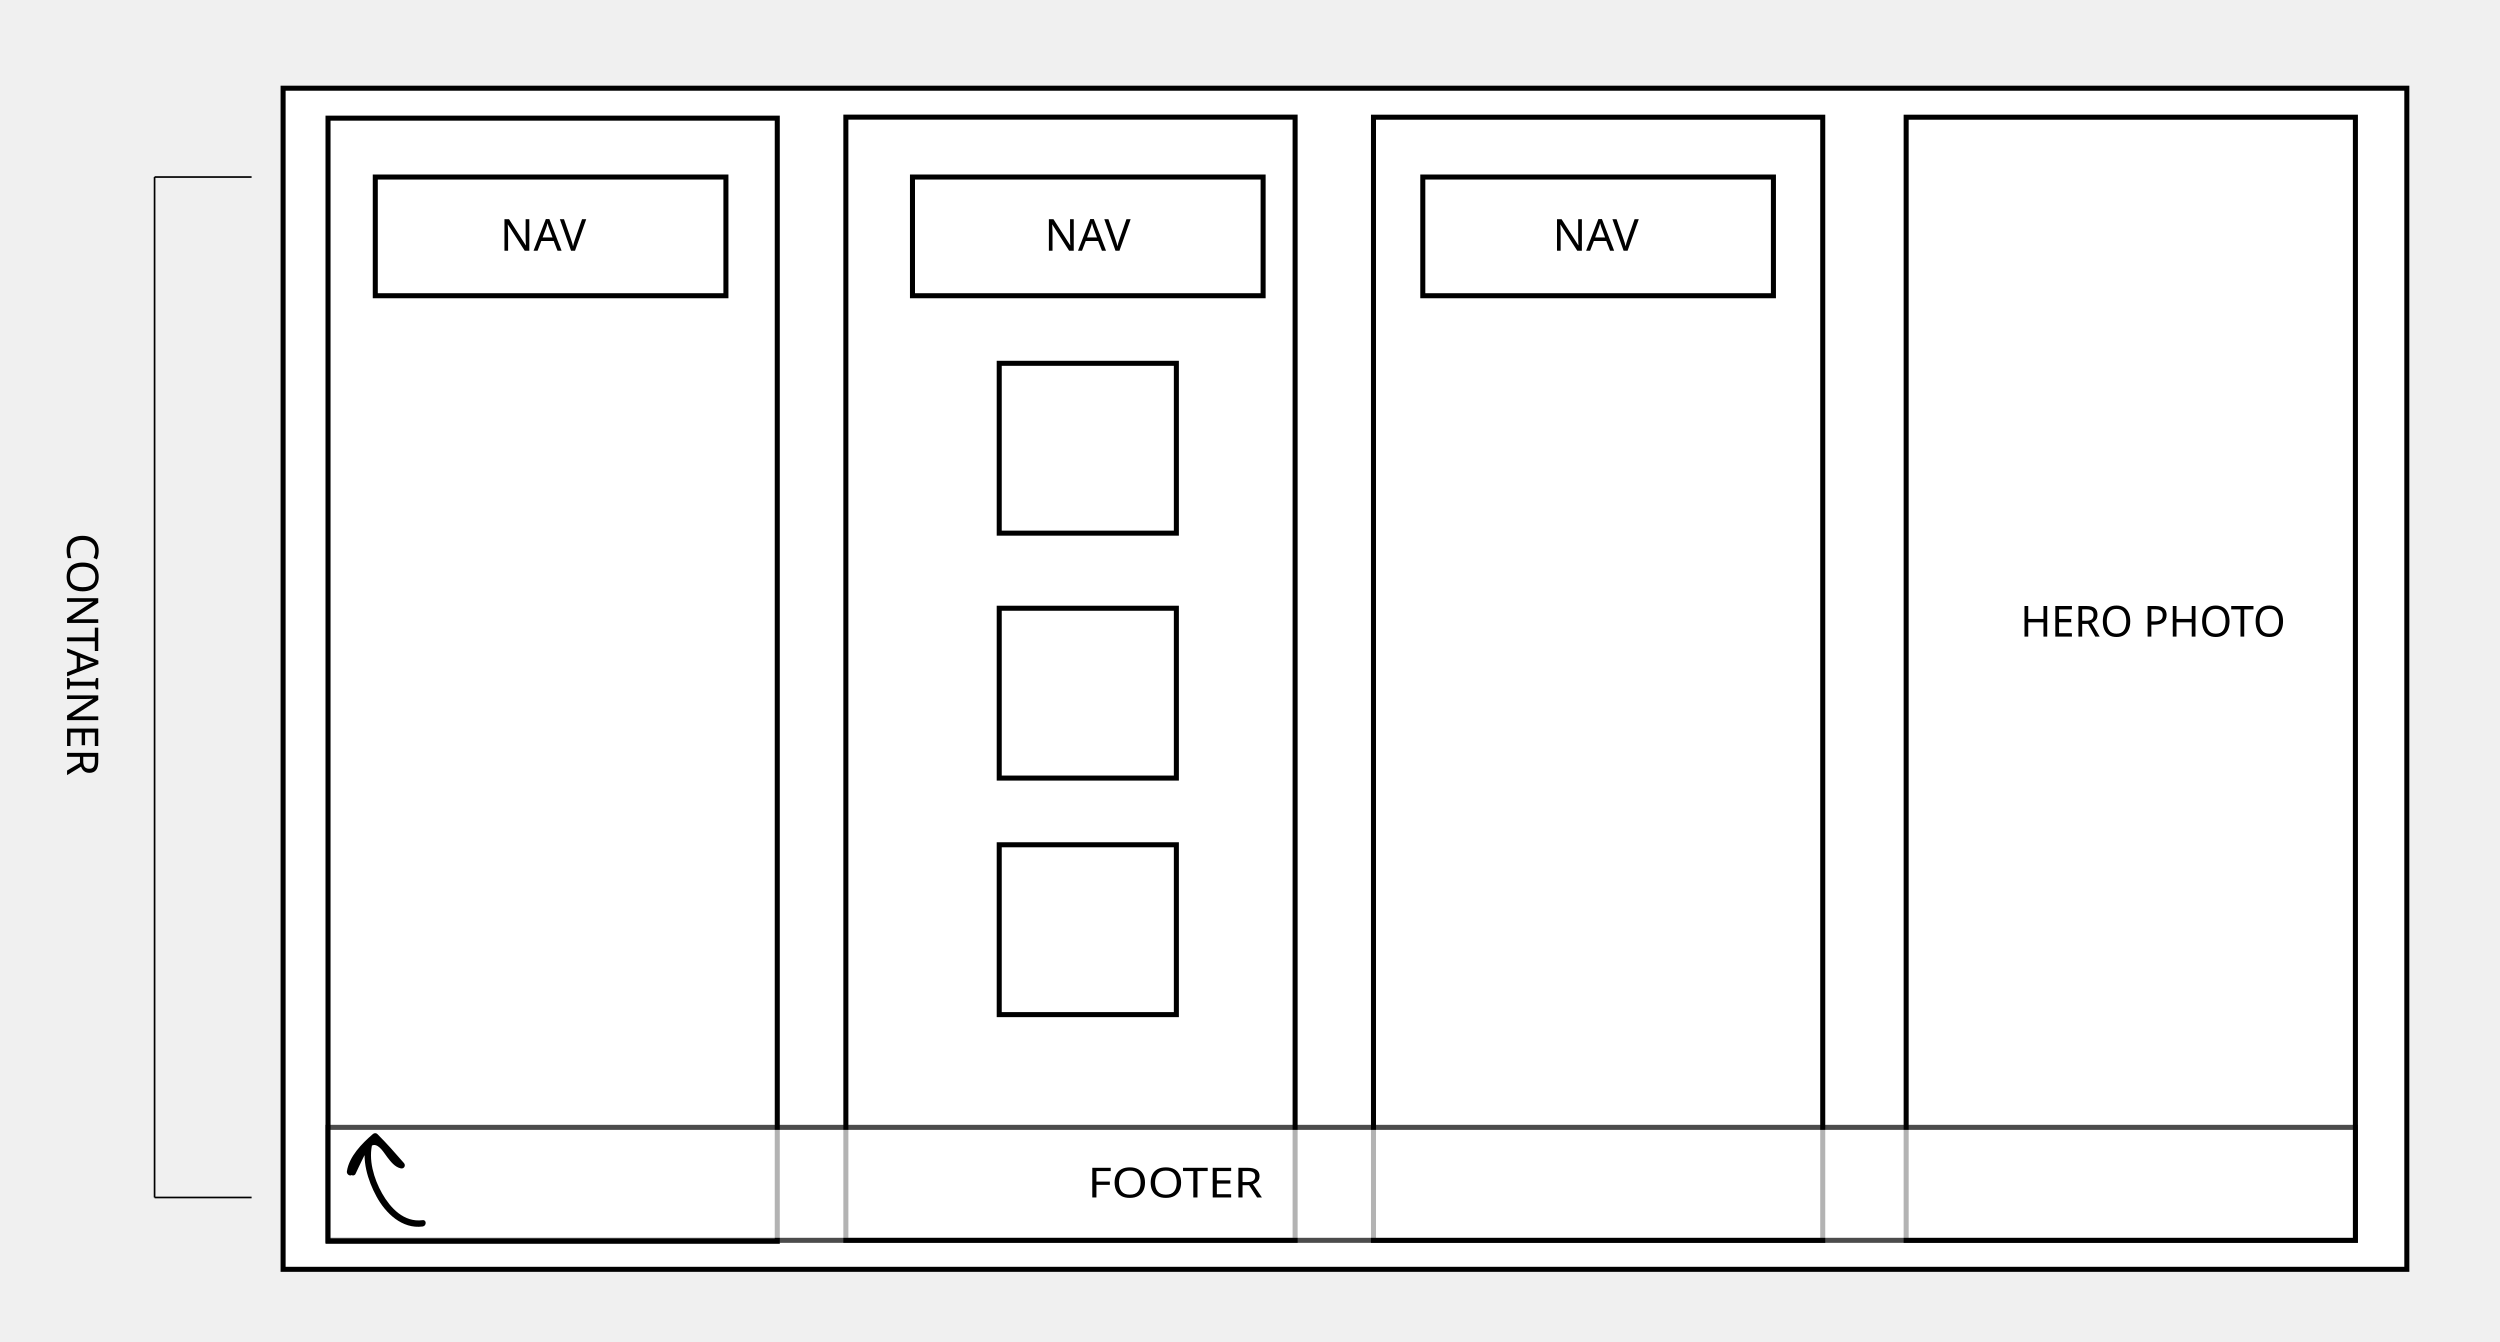
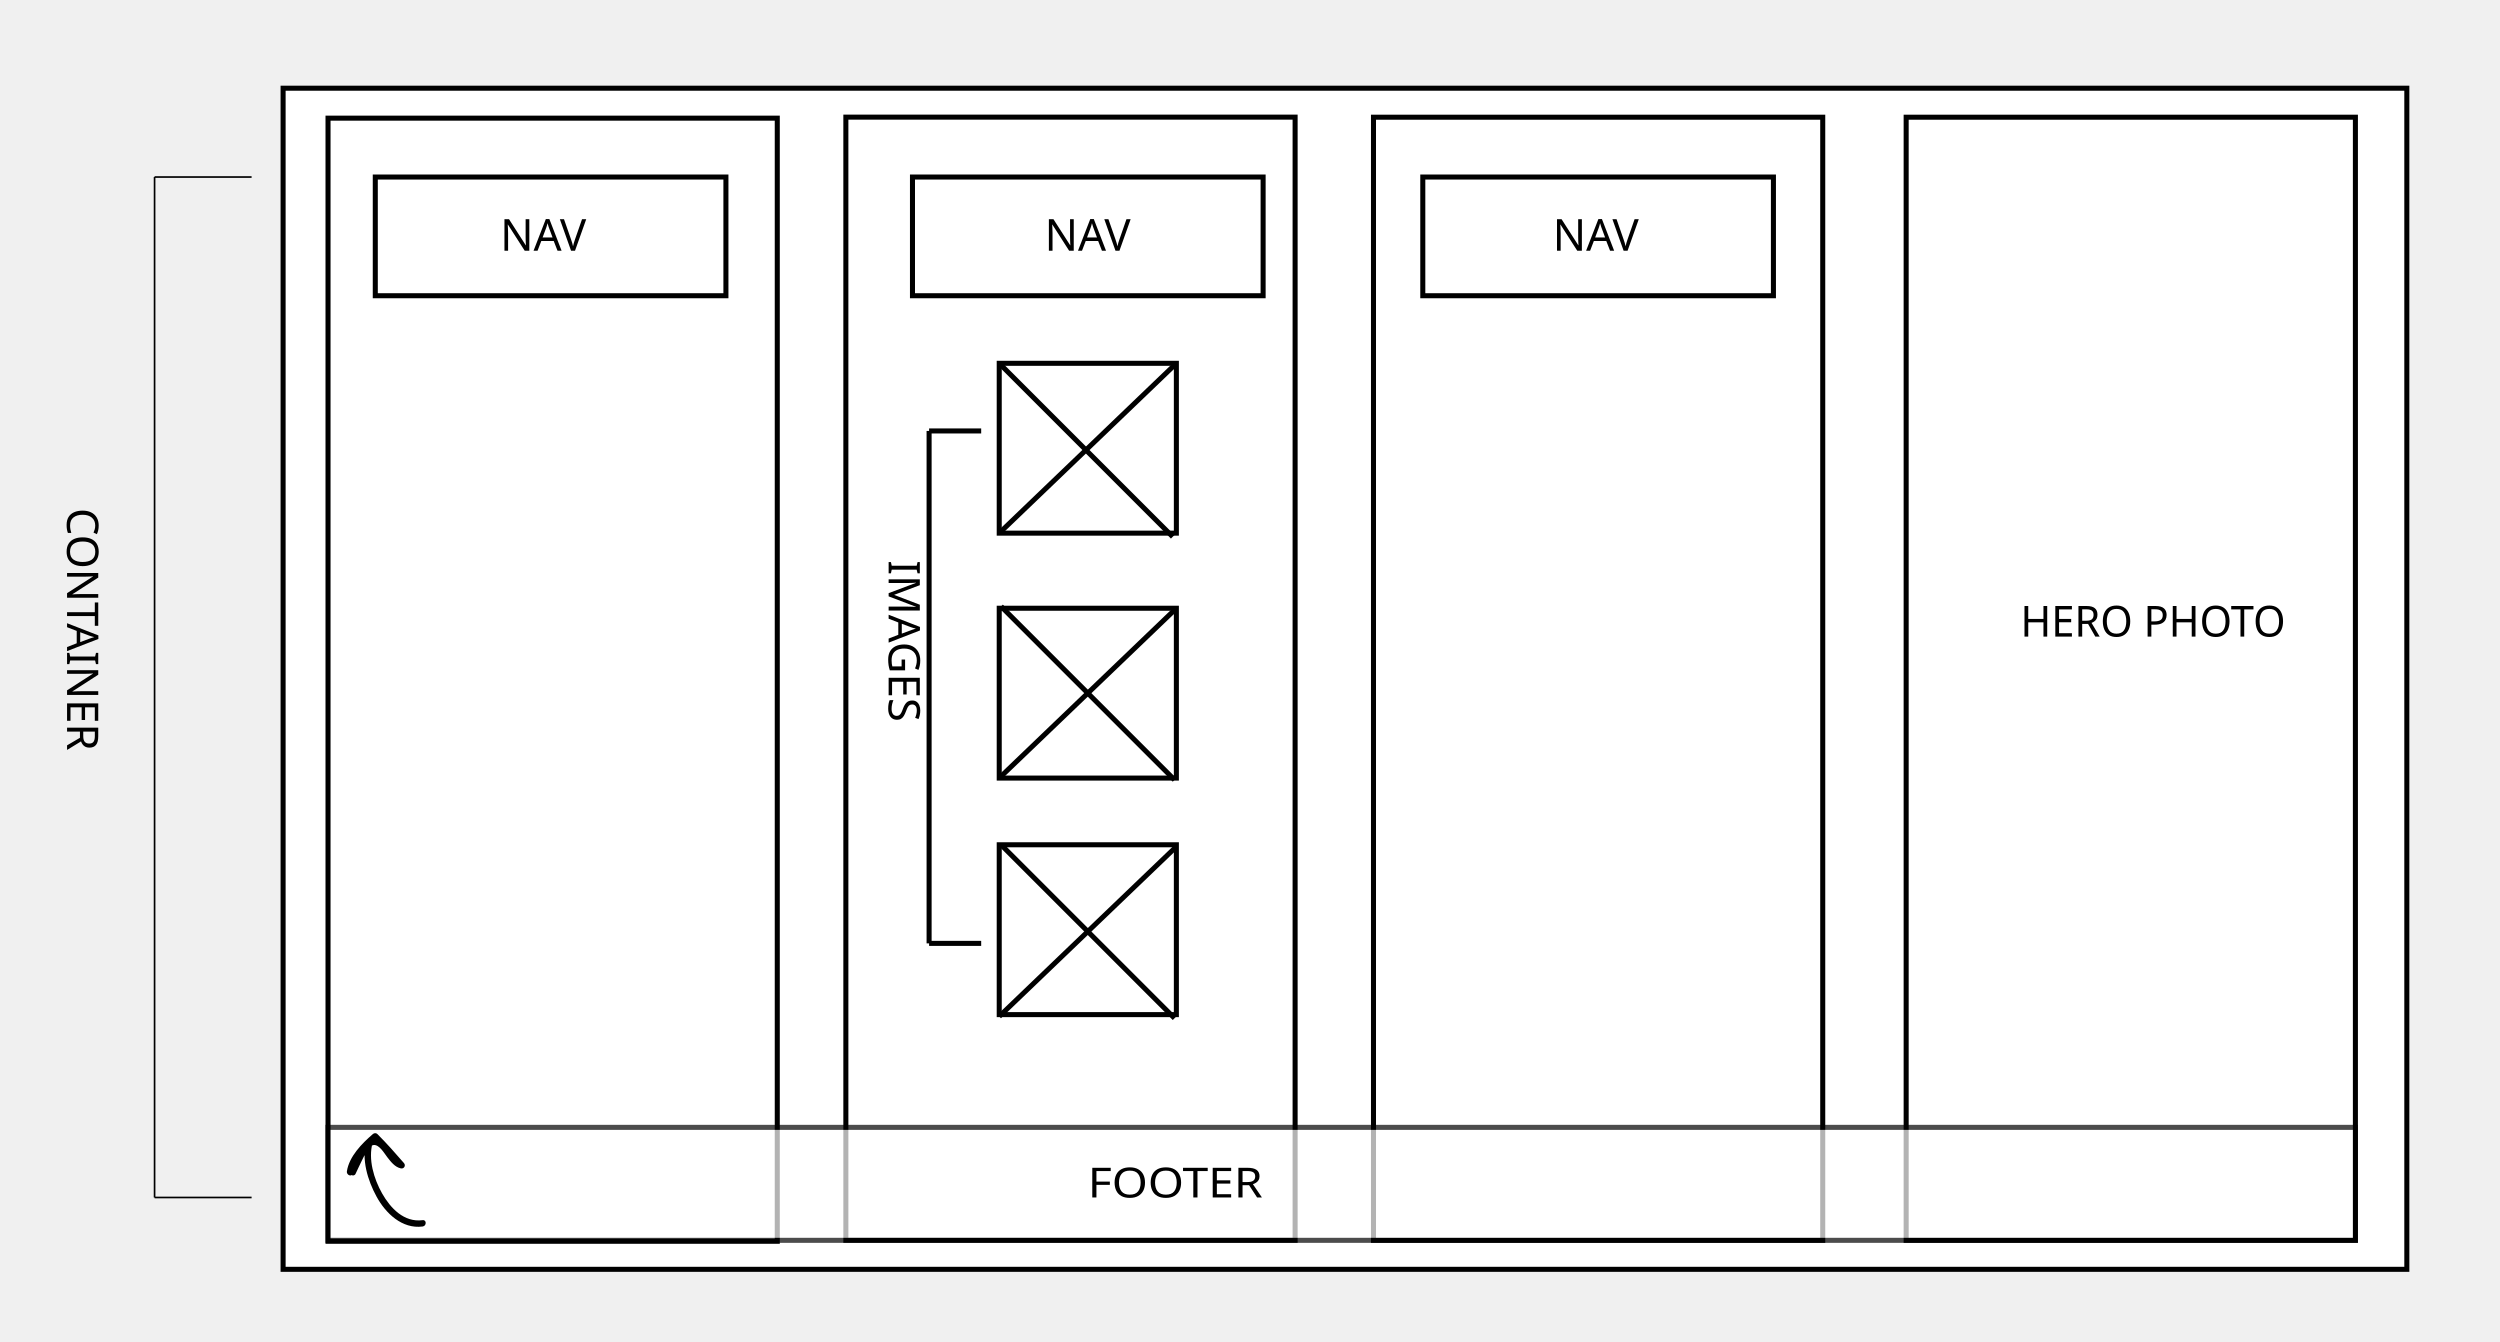
<svg xmlns="http://www.w3.org/2000/svg" version="1.1" id="Layer_1" x="0px" y="0px" width="1488px" height="798.5px" viewBox="-181.5 -31 1488 798.5" enable-background="new -181.5 -31 1488 798.5" xml:space="preserve">
  <rect x="-13" y="21.5" fill="#FFFFFF" stroke="#000000" stroke-width="3" stroke-miterlimit="10" width="1264.043" height="703" />
  <rect x="13.739" y="39.326" fill="#FFFFFF" stroke="#000000" stroke-width="3" stroke-miterlimit="10" width="267.391" height="668.478" />
  <rect x="953.044" y="38.762" fill="#FFFFFF" stroke="#000000" stroke-width="3" stroke-miterlimit="10" width="267.392" height="668.478" />
  <rect x="321.956" y="38.718" fill="#FFFFFF" stroke="#000000" stroke-width="3" stroke-miterlimit="10" width="267.392" height="668.479" />
  <rect x="636" y="38.761" fill="#FFFFFF" stroke="#000000" stroke-width="3" stroke-miterlimit="10" width="267.392" height="668.479" />
  <rect x="41.87" y="74.37" fill="#FFFFFF" stroke="#000000" stroke-width="3" stroke-miterlimit="10" width="208.696" height="70.652" />
  <rect x="361.609" y="74.37" fill="#FFFFFF" stroke="#000000" stroke-width="3" stroke-miterlimit="10" width="208.695" height="70.652" />
  <rect x="665.348" y="74.37" fill="#FFFFFF" stroke="#000000" stroke-width="3" stroke-miterlimit="10" width="208.696" height="70.652" />
  <text transform="matrix(0.9708 0 0 1 1021.085 347.8965)" font-family="'MyriadPro-Regular'" font-size="25.5">HERO PHOTO</text>
  <text transform="matrix(0.9956 0 0 1 440.2617 118.2266)" font-family="'MyriadPro-Regular'" font-size="26.25">NAV</text>
  <text transform="matrix(0.9956 0 0 1 116.2178 118.2266)" font-family="'MyriadPro-Regular'" font-size="26.25">NAV</text>
  <text transform="matrix(0.9956 0 0 1 742.6973 118.2266)" font-family="'MyriadPro-Regular'" font-size="26.25">NAV</text>
  <rect x="13.739" y="640" opacity="0.7" fill="#FFFFFF" stroke="#000000" stroke-width="3" stroke-miterlimit="10" enable-background="new    " width="1206.697" height="67.24" />
  <text transform="matrix(1.1109 0 0 1 465.957 681.7422)" font-family="'MyriadPro-Regular'" font-size="24.75">FOOTER</text>
  <g>
    <g>
      <path d="M70.058,695.24c-11.088,1.451-19.16-7.14-24.131-15.917c-4.882-8.616-8.425-20.377-5.63-30.191    c0.593-2.079-2.398-3.306-3.496-1.457c-3.668,6.172-8.305,11.71-11.644,18.085c1.165,0.485,2.331,0.972,3.496,1.457    c1.249-8.277,8.361-15.271,14.479-20.54c-0.901,0-1.803,0-2.705,0c5.535,5.518,10.688,11.368,15.803,17.265    c0.621-1.055,1.241-2.106,1.861-3.16c-7.065-1.525-9.372-16.229-18.121-13.935c-3.682,0.967-5.943,4.848-7.726,7.871    c-2.09,3.546-3.611,7.359-5.424,11.042c-1.075,2.185,2.225,4.103,3.303,1.907c1.424-2.891,2.677-5.854,4.154-8.722    c1.145-2.223,3.692-8.157,6.671-8.429c3.349-0.303,6.33,5.022,8.046,7.219c2.116,2.706,4.499,5.918,8.08,6.689    c1.929,0.417,3.111-1.718,1.861-3.16c-5.114-5.896-10.267-11.747-15.803-17.264c-0.771-0.769-1.922-0.674-2.705,0    c-6.552,5.642-14.125,13.338-15.463,22.208c-0.296,1.963,2.416,3.519,3.496,1.457c3.339-6.373,7.975-11.913,11.644-18.086    c-1.166-0.485-2.331-0.971-3.496-1.457c-3.113,10.93,0.754,23.447,6.015,33.105c5.385,9.888,15.192,19.394,27.435,17.789    C72.468,698.706,72.498,694.921,70.058,695.24L70.058,695.24z" />
    </g>
  </g>
  <rect x="413.239" y="185.242" fill="#FFFFFF" stroke="#000000" stroke-width="3" stroke-miterlimit="10" width="105.435" height="101.087" />
  <rect x="413.239" y="331.024" fill="#FFFFFF" stroke="#000000" stroke-width="3" stroke-miterlimit="10" width="105.435" height="101.088" />
  <rect x="413.239" y="471.808" fill="#FFFFFF" stroke="#000000" stroke-width="3" stroke-miterlimit="10" width="105.435" height="101.091" />
  <line fill="none" stroke="#000000" stroke-miterlimit="10" x1="-89.5" y1="681.742" x2="-31.75" y2="681.742" />
  <line fill="none" stroke="#000000" stroke-miterlimit="10" x1="-89.5" y1="681.742" x2="-89.5" y2="74.37" />
  <line fill="none" stroke="#000000" stroke-miterlimit="10" x1="-89.5" y1="74.37" x2="-31.75" y2="74.37" />
-   <text transform="matrix(1 0 0 1 -131.5 286.3291)" font-family="'MyriadPro-Regular'" font-size="26" glyph-orientation-vertical="0" writing-mode="tb">CONTAINER</text>
+   <text transform="matrix(1 0 0 1 -131.5 271.3291)" font-family="'MyriadPro-Regular'" font-size="26" glyph-orientation-vertical="0" writing-mode="tb">CONTAINER</text>
+   <line fill="none" stroke="#000000" stroke-width="3" stroke-miterlimit="10" x1="413.239" y1="185.242" x2="516.5" y2="288.503" />
+   <line fill="none" stroke="#000000" stroke-width="3" stroke-miterlimit="10" x1="414.327" y1="471.809" x2="517.587" y2="575.068" />
+   <line fill="none" stroke="#000000" stroke-width="3" stroke-miterlimit="10" x1="414.327" y1="329.938" x2="517.587" y2="433.198" />
+   <line fill="none" stroke="#000000" stroke-width="3" stroke-miterlimit="10" x1="413.239" y1="286.329" x2="518.674" y2="185.242" />
+   <line fill="none" stroke="#000000" stroke-width="3" stroke-miterlimit="10" x1="413.24" y1="432.111" x2="518.674" y2="331.024" />
+   <line fill="none" stroke="#000000" stroke-width="3" stroke-miterlimit="10" x1="413.24" y1="573.982" x2="518.674" y2="472.896" />
+   <line fill="none" stroke="#000000" stroke-width="3" stroke-miterlimit="10" x1="371.5" y1="225.5" x2="371.5" y2="530.5" />
+   <line fill="none" stroke="#000000" stroke-width="3" stroke-miterlimit="10" x1="371.5" y1="225.5" x2="402.5" y2="225.5" />
+   <line fill="none" stroke="#000000" stroke-width="3" stroke-miterlimit="10" x1="371.5" y1="530.5" x2="402.5" y2="530.5" />
+   <text transform="matrix(1 0 0 1 357.5 302.5)" font-family="'MyriadPro-Regular'" font-size="26" glyph-orientation-vertical="0" writing-mode="tb">IMAGES</text>
</svg>
